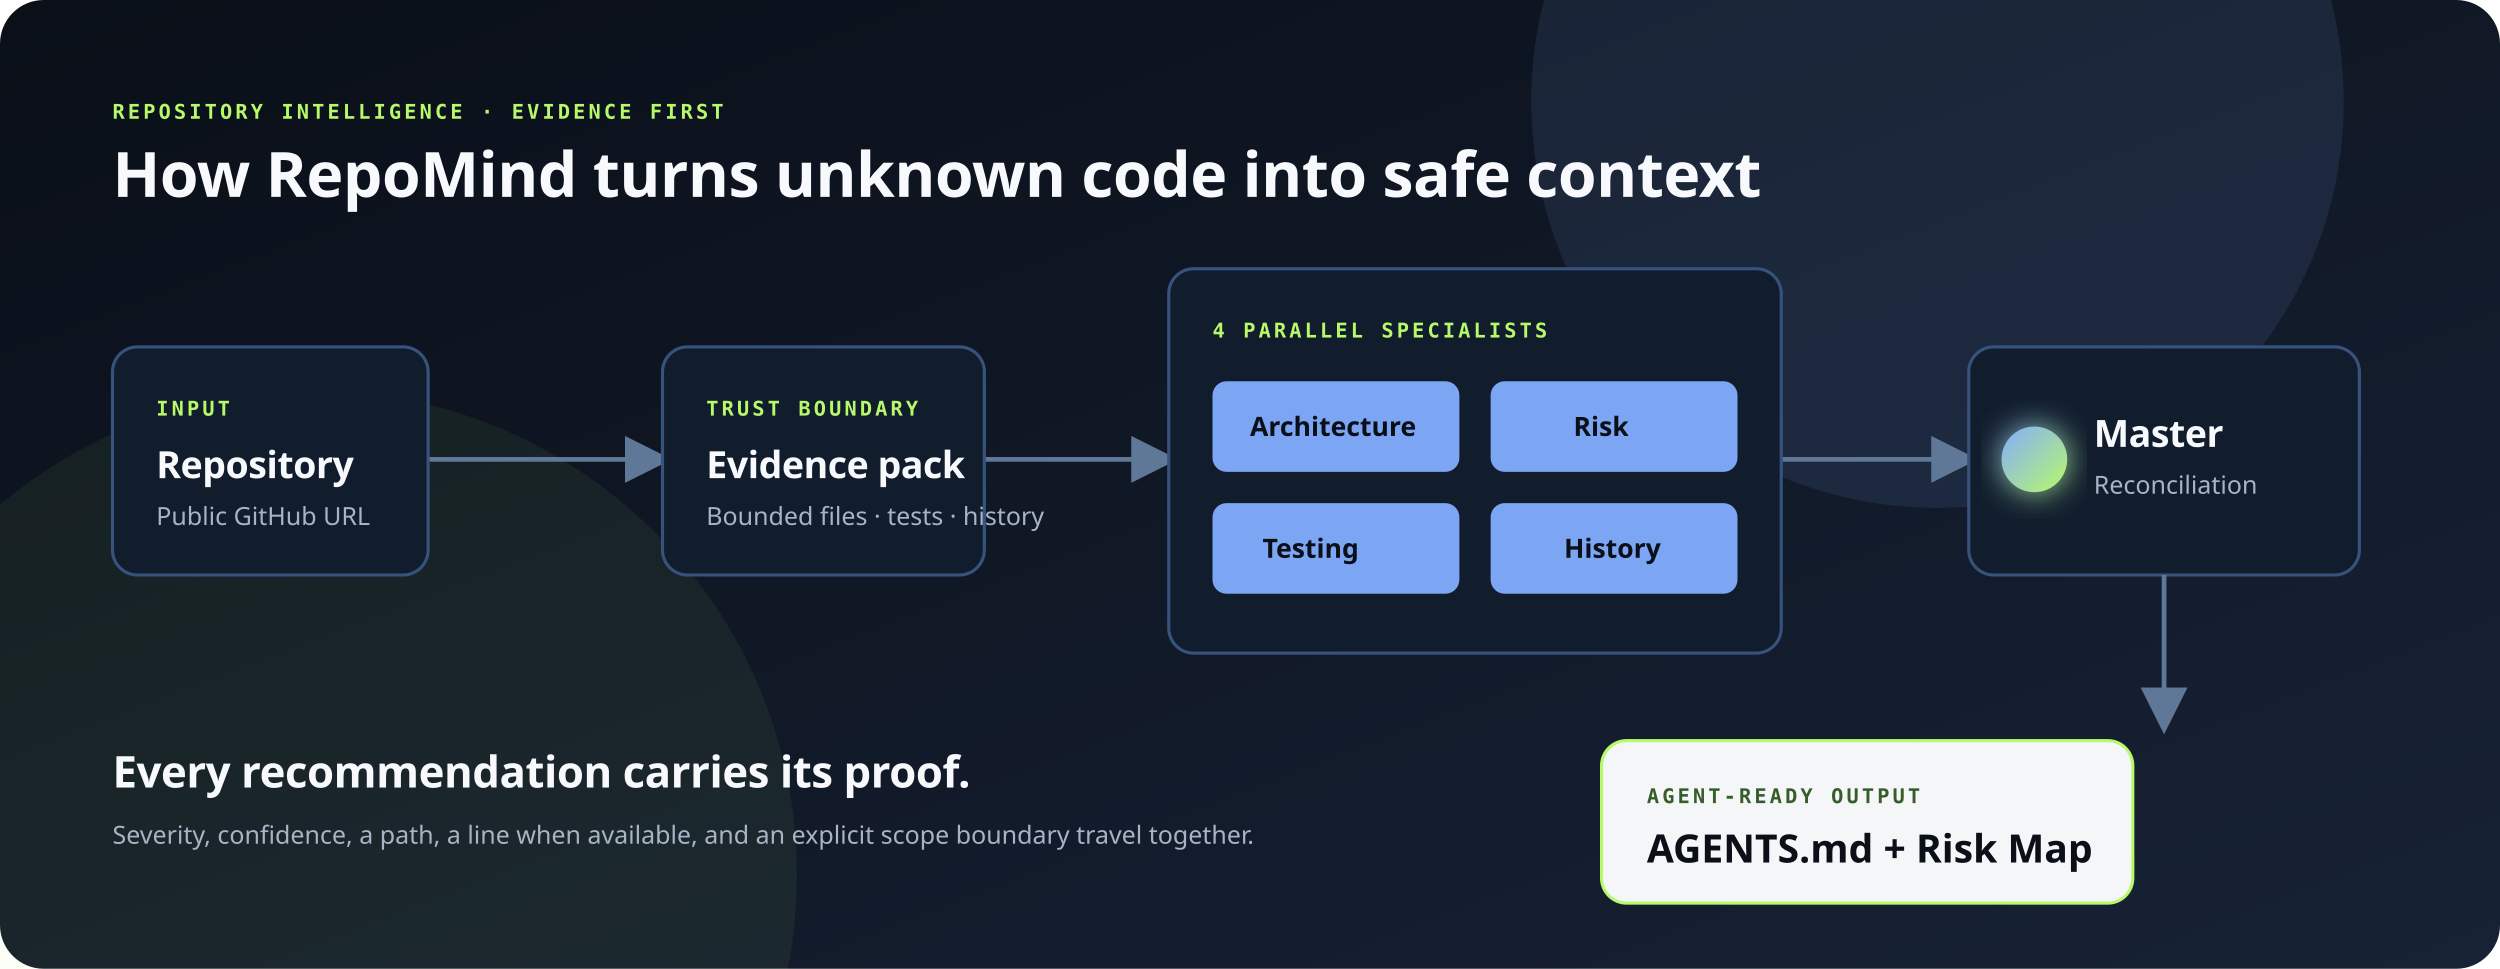
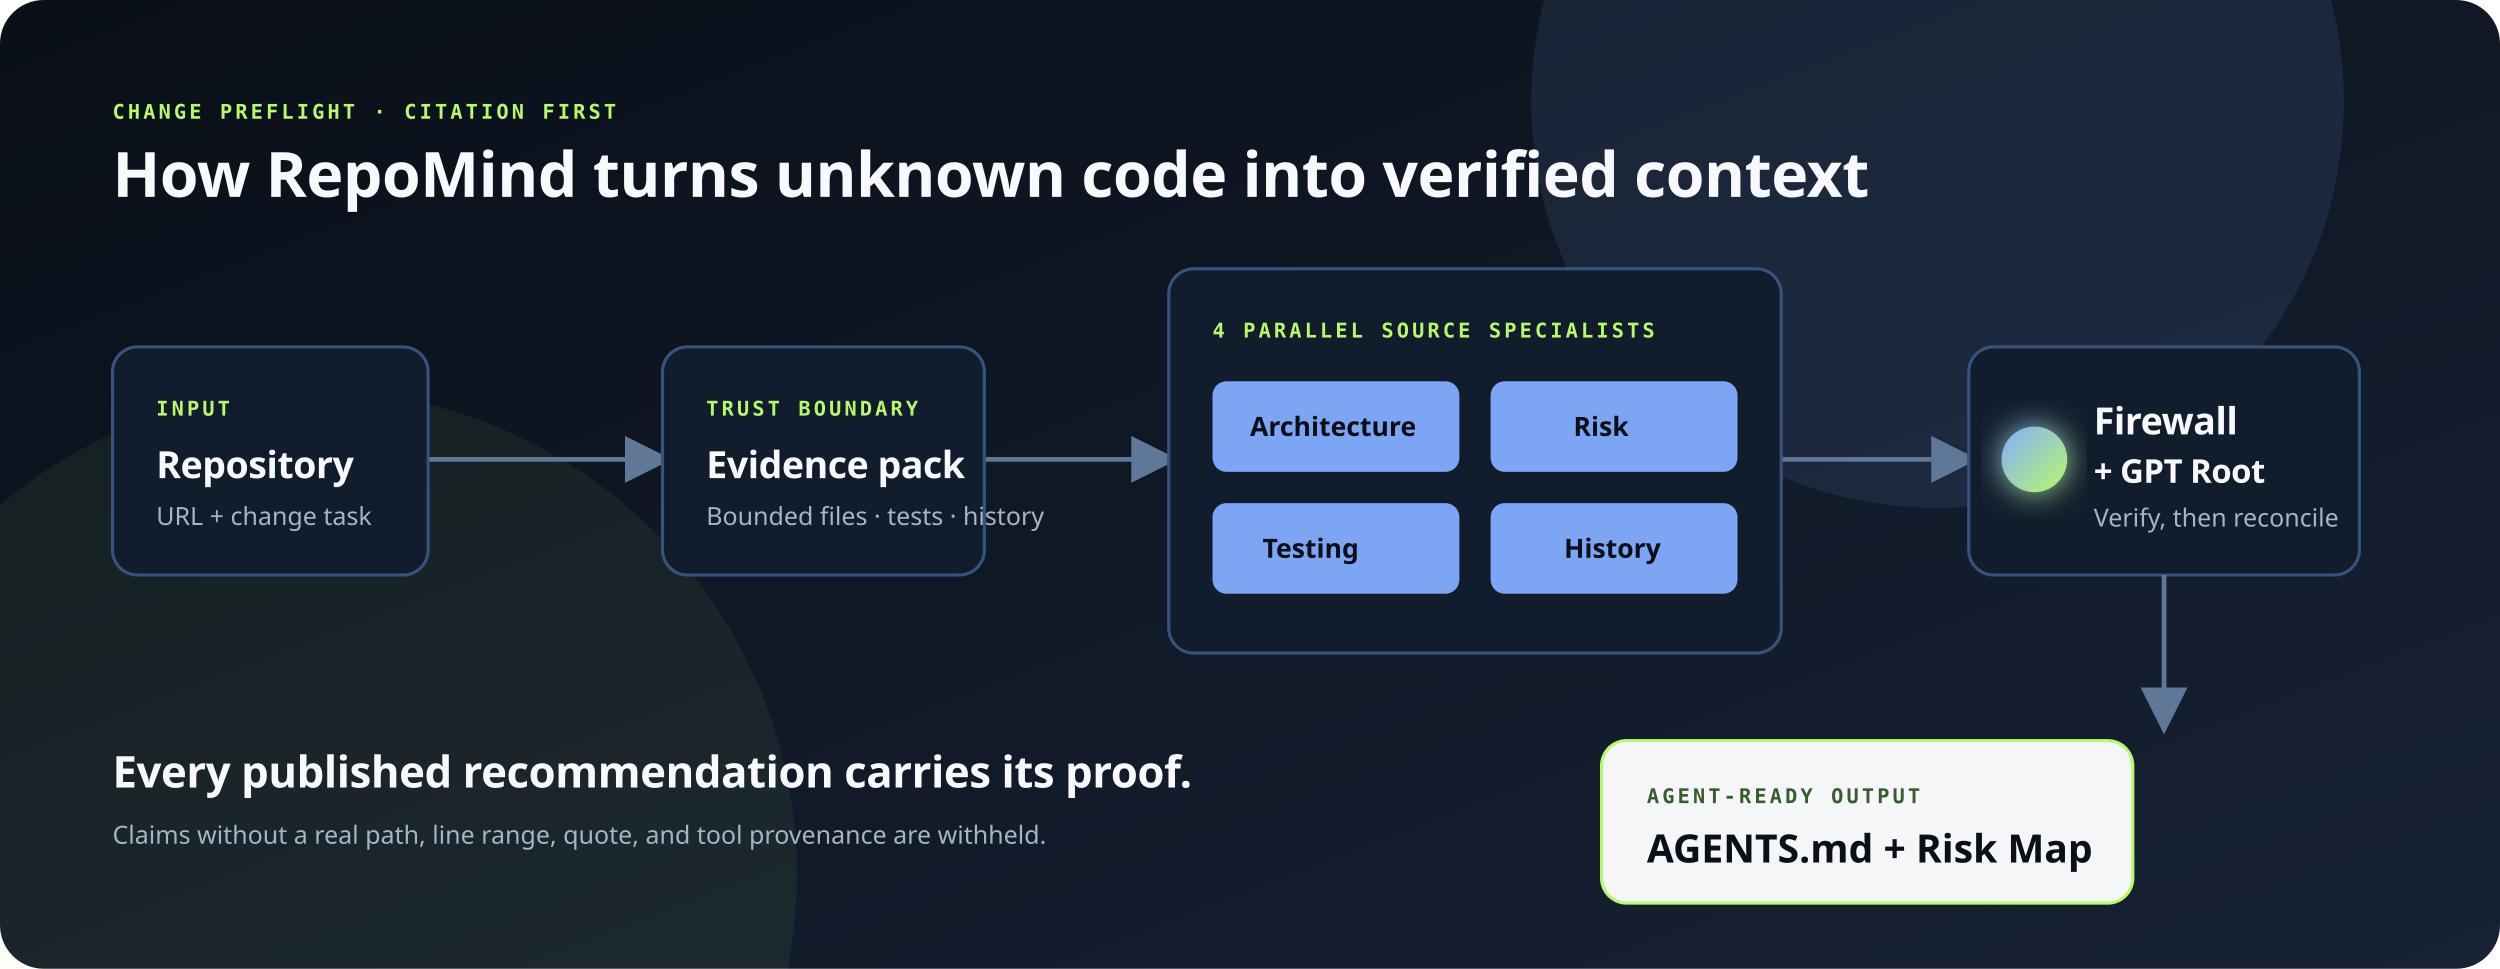
<svg xmlns="http://www.w3.org/2000/svg" width="1600" height="620" viewBox="0 0 1600 620" role="img" aria-labelledby="title desc">
  <defs>
    <linearGradient id="bg" x1="0" y1="0" x2="1" y2="1">
      <stop offset="0" stop-color="#0a0f18" />
      <stop offset="1" stop-color="#172235" />
    </linearGradient>
    <linearGradient id="accent" x1="0" y1="0" x2="1" y2="1">
      <stop stop-color="#83adff" />
      <stop offset="1" stop-color="#b8f96a" />
    </linearGradient>
    <filter id="glow" x="-30%" y="-40%" width="160%" height="180%">
      <feGaussianBlur stdDeviation="10" result="blur" />
      <feMerge>
        <feMergeNode in="blur" />
        <feMergeNode in="SourceGraphic" />
      </feMerge>
    </filter>
    <marker id="arrow" markerWidth="10" markerHeight="10" refX="8" refY="5" orient="auto">
      <path d="M0 0 L10 5 L0 10 Z" fill="#607898" />
    </marker>
    <style>
      .label { fill:#f7f9fc; font:700 24px ui-sans-serif, system-ui, sans-serif; letter-spacing:-.3px }
      .detail { fill:#a8b4c5; font:16px ui-sans-serif, system-ui, sans-serif }
      .micro { fill:#b8f96a; font:700 13px ui-monospace, monospace; letter-spacing:2px }
      .node { fill:#111d2d; stroke:#36537d; stroke-width:2 }
      .output { fill:#f4f6f8; stroke:#b8f96a; stroke-width:2 }
    </style>
  </defs>
  <rect width="1600" height="620" rx="28" fill="url(#bg)" />
  <circle cx="1240" cy="65" r="260" fill="#83adff" opacity=".10" />
  <circle cx="200" cy="560" r="310" fill="#b8f96a" opacity=".055" />
-   <text x="72" y="76" class="micro">REPOSITORY INTELLIGENCE · EVIDENCE FIRST</text>
-   <text x="72" y="126" class="label" style="font-size:40px">How RepoMind turns unknown code into safe context</text>
+   <text x="72" y="76" class="micro">CHANGE PREFLIGHT · CITATION FIRST</text>
+   <text x="72" y="126" class="label" style="font-size:40px">How RepoMind turns unknown code into verified context</text>
  <path d="M274 294 H424" stroke="#607898" stroke-width="3" marker-end="url(#arrow)" />
  <path d="M630 294 H748" stroke="#607898" stroke-width="3" marker-end="url(#arrow)" />
  <path d="M1140 294 H1260" stroke="#607898" stroke-width="3" marker-end="url(#arrow)" />
  <rect x="72" y="222" width="202" height="146" rx="16" class="node" />
  <text x="100" y="266" class="micro">INPUT</text>
  <text x="100" y="306" class="label">Repository</text>
-   <text x="100" y="336" class="detail">Public GitHub URL</text>
+   <text x="100" y="336" class="detail">URL + change task</text>
  <rect x="424" y="222" width="206" height="146" rx="16" class="node" />
  <text x="452" y="266" class="micro">TRUST BOUNDARY</text>
  <text x="452" y="306" class="label">Evidence pack</text>
  <text x="452" y="336" class="detail">Bounded files · tests · history</text>
  <rect x="748" y="172" width="392" height="246" rx="16" class="node" />
-   <text x="776" y="216" class="micro">4 PARALLEL SPECIALISTS</text>
+   <text x="776" y="216" class="micro">4 PARALLEL SOURCE SPECIALISTS</text>
  <g fill="#83adff" opacity=".94">
    <rect x="776" y="244" width="158" height="58" rx="9" />
    <rect x="954" y="244" width="158" height="58" rx="9" />
    <rect x="776" y="322" width="158" height="58" rx="9" />
    <rect x="954" y="322" width="158" height="58" rx="9" />
  </g>
  <g fill="#0a0f18" font-family="ui-sans-serif, system-ui, sans-serif" font-size="17" font-weight="700">
    <text x="800" y="279">Architecture</text>
    <text x="1007" y="279">Risk</text>
    <text x="808" y="357">Testing</text>
    <text x="1001" y="357">History</text>
  </g>
  <rect x="1260" y="222" width="250" height="146" rx="16" class="node" />
  <circle cx="1302" cy="294" r="21" fill="url(#accent)" filter="url(#glow)" />
-   <text x="1340" y="286" class="label">Master</text>
-   <text x="1340" y="316" class="detail">Reconciliation</text>
+   <text x="1340" y="278" class="label">Firewall</text>
+   <text x="1340" y="309" class="label" style="font-size:21px">+ GPT Root</text>
+   <text x="1340" y="337" class="detail">Verify, then reconcile</text>
  <path d="M1385 368 V464" stroke="#607898" stroke-width="3" marker-end="url(#arrow)" />
  <rect x="1025" y="474" width="340" height="104" rx="16" class="output" />
  <text x="1054" y="514" class="micro" style="fill:#365d2b">AGENT-READY OUTPUT</text>
  <text x="1054" y="552" fill="#0a0f18" font-family="ui-sans-serif, system-ui, sans-serif" font-size="25" font-weight="700">AGENTS.md + Risk Map</text>
-   <text x="72" y="504" class="label" style="font-size:28px">Every recommendation carries its proof.</text>
-   <text x="72" y="540" class="detail">Severity, confidence, a path, a line when available, and an explicit scope boundary travel together.</text>
+   <text x="72" y="504" class="label" style="font-size:28px">Every published recommendation carries its proof.</text>
+   <text x="72" y="540" class="detail">Claims without a real path, line range, quote, and tool provenance are withheld.</text>
</svg>
